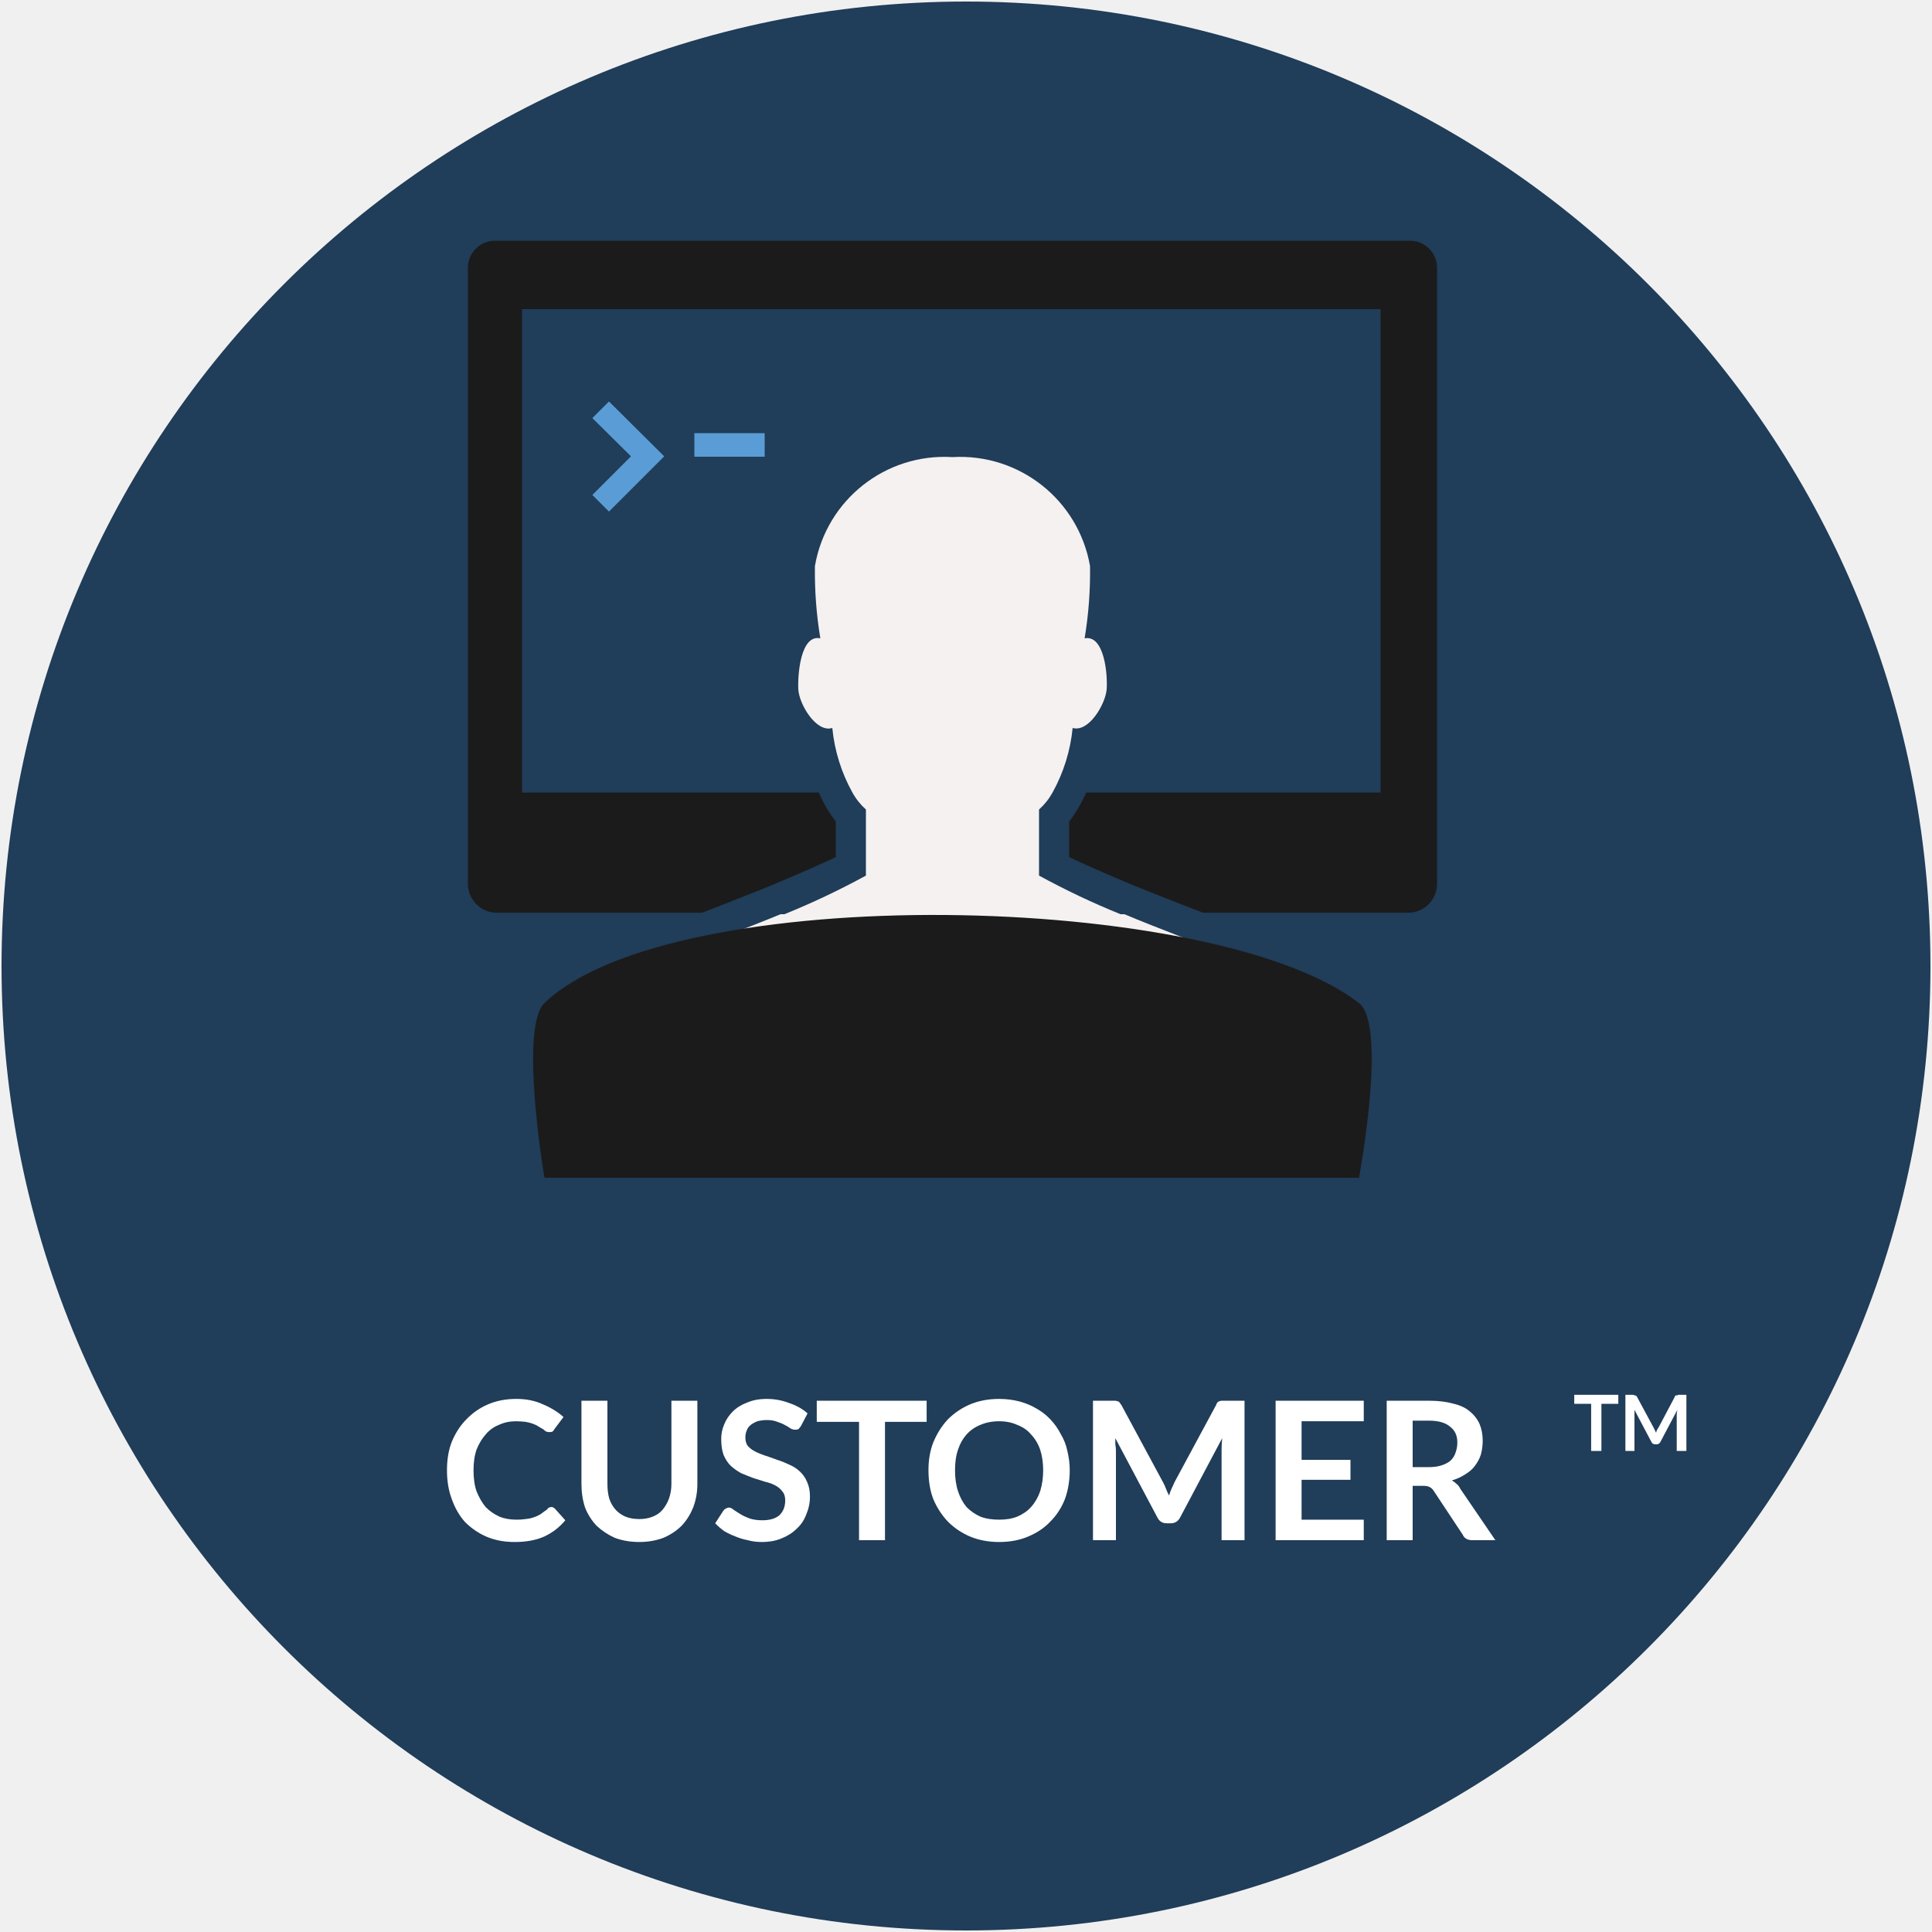
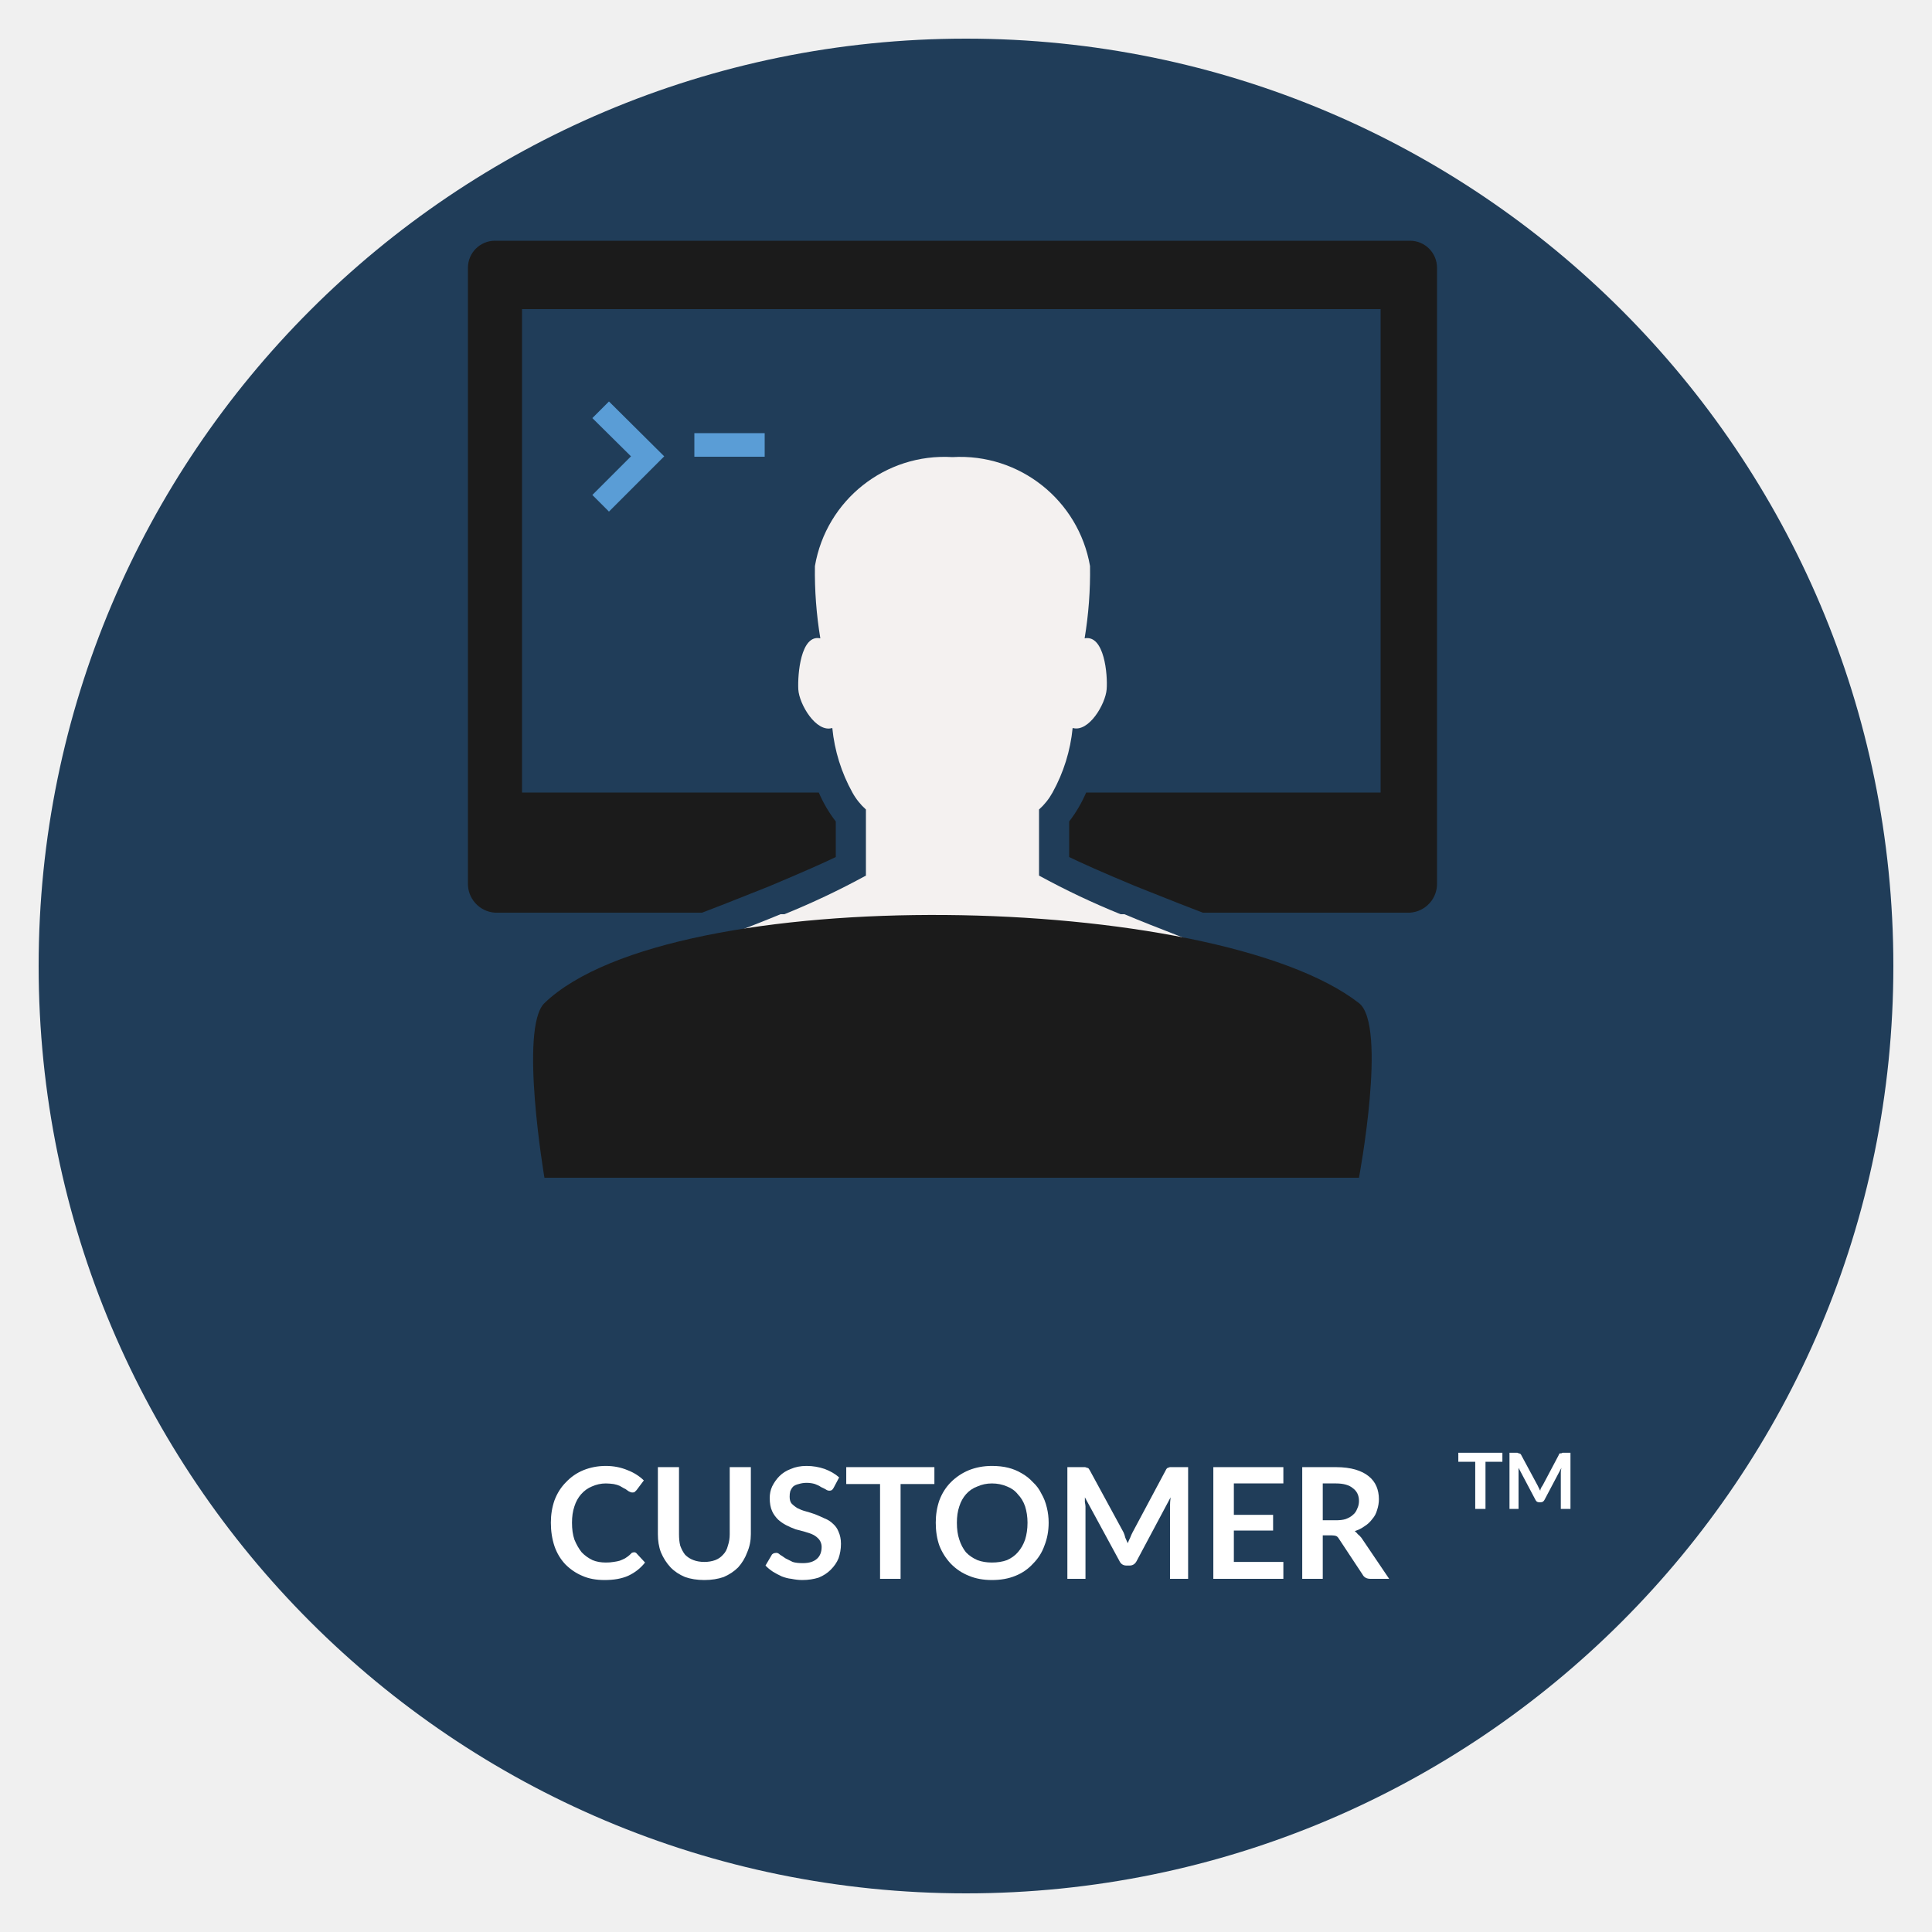
<svg xmlns="http://www.w3.org/2000/svg" id="Calque_1" data-name="Calque 1" viewBox="0 0 50 50">
  <defs>
-     <style>.cls-1{fill:#203d59;}.cls-2{font-size:5px;}.cls-2,.cls-4{fill:#fff;font-family:Lato-Bold, Lato;font-weight:700;}.cls-3{letter-spacing:-0.04em;}.cls-4{font-size:2px;}.cls-5{fill:#1b1b1b;}.cls-6{fill:#f4f1f0;}.cls-7{fill:#5a9dd6;}</style>
+     <style>.cls-1{fill:#203d59;}.cls-2{font-size:4px;}.cls-2,.cls-4{fill:#fff;font-family:Lato-Bold, Lato;font-weight:700;}.cls-3{letter-spacing:-0.04em;}.cls-4{font-size:2px;}.cls-5{fill:#1b1b1b;}.cls-6{fill:#f4f1f0;}.cls-7{fill:#5a9dd6;}</style>
  </defs>
-   <circle class="cls-1" cx="25" cy="25" r="24.96" />
-   <text class="cls-2" transform="translate(11.38 39.86)">CUS<tspan class="cls-3" x="9.68" y="0">T</tspan>
-     <tspan x="12.46" y="0">OMER</tspan>
+   <circle class="cls-1" cx="25" cy="25" r="24" />
+   <text class="cls-2" transform="translate(14.1 40.86)">CUS<tspan class="cls-3" x="7.74" y="0">T</tspan>
+     <tspan x="9.96" y="0">OMER</tspan>
  </text>
-   <text class="cls-4" transform="translate(40.71 37.55)">TM</text>
+   <text class="cls-4" transform="translate(37.71 39.05)">TM</text>
  <g id="_3" data-name=" 3">
    <path class="cls-5" d="M36.49,6.23H12.81a.7.7,0,0,0-.7.7V22.84a.75.75,0,0,0,.7.78h5.36l.57-.22,1.16-.46c.88-.37,1.42-.61,1.73-.76v-.92a3.44,3.44,0,0,1-.44-.75H13.51V8H35.73V20.51H28.11a3.47,3.47,0,0,1-.44.75v.92c.31.15.84.39,1.73.76l1.16.46.57.22h5.36a.75.75,0,0,0,.7-.78V6.93A.7.7,0,0,0,36.49,6.23Z" />
    <path class="cls-6" d="M33.21,25.76c-.54-.84-2.33-1.35-4.11-2.1l-.1,0a20.19,20.19,0,0,1-2.11-1l0-1.71a1.68,1.68,0,0,0,.35-.44,4.31,4.31,0,0,0,.52-1.67c.42.12.85-.62.88-1s-.06-1.42-.57-1.32a10.48,10.48,0,0,0,.14-1.87,3.41,3.41,0,0,0-3.56-2.82,3.4,3.4,0,0,0-3.56,2.82,10.5,10.5,0,0,0,.14,1.87c-.51-.11-.59.94-.57,1.32s.46,1.13.88,1a4.3,4.3,0,0,0,.52,1.67,1.68,1.68,0,0,0,.35.44l0,1.71a20.19,20.19,0,0,1-2.11,1l-.1,0c-1.78.74-3.58,1.26-4.11,2.1s-.34,3.3-.34,3.3h17.8S33.69,26.5,33.21,25.76Z" />
    <polygon class="cls-7" points="15.33 10.82 16.33 11.81 15.33 12.81 15.76 13.24 17.19 11.81 15.76 10.39 15.33 10.82" />
    <rect class="cls-7" x="17.97" y="11.21" width="1.82" height="0.61" />
    <path class="cls-5" d="M35.17,30.48H14.09s-.66-3.88,0-4.52c3.31-3.18,17.35-2.9,21.08,0C35.91,26.54,35.17,30.48,35.17,30.48Z" />
  </g>
</svg>
